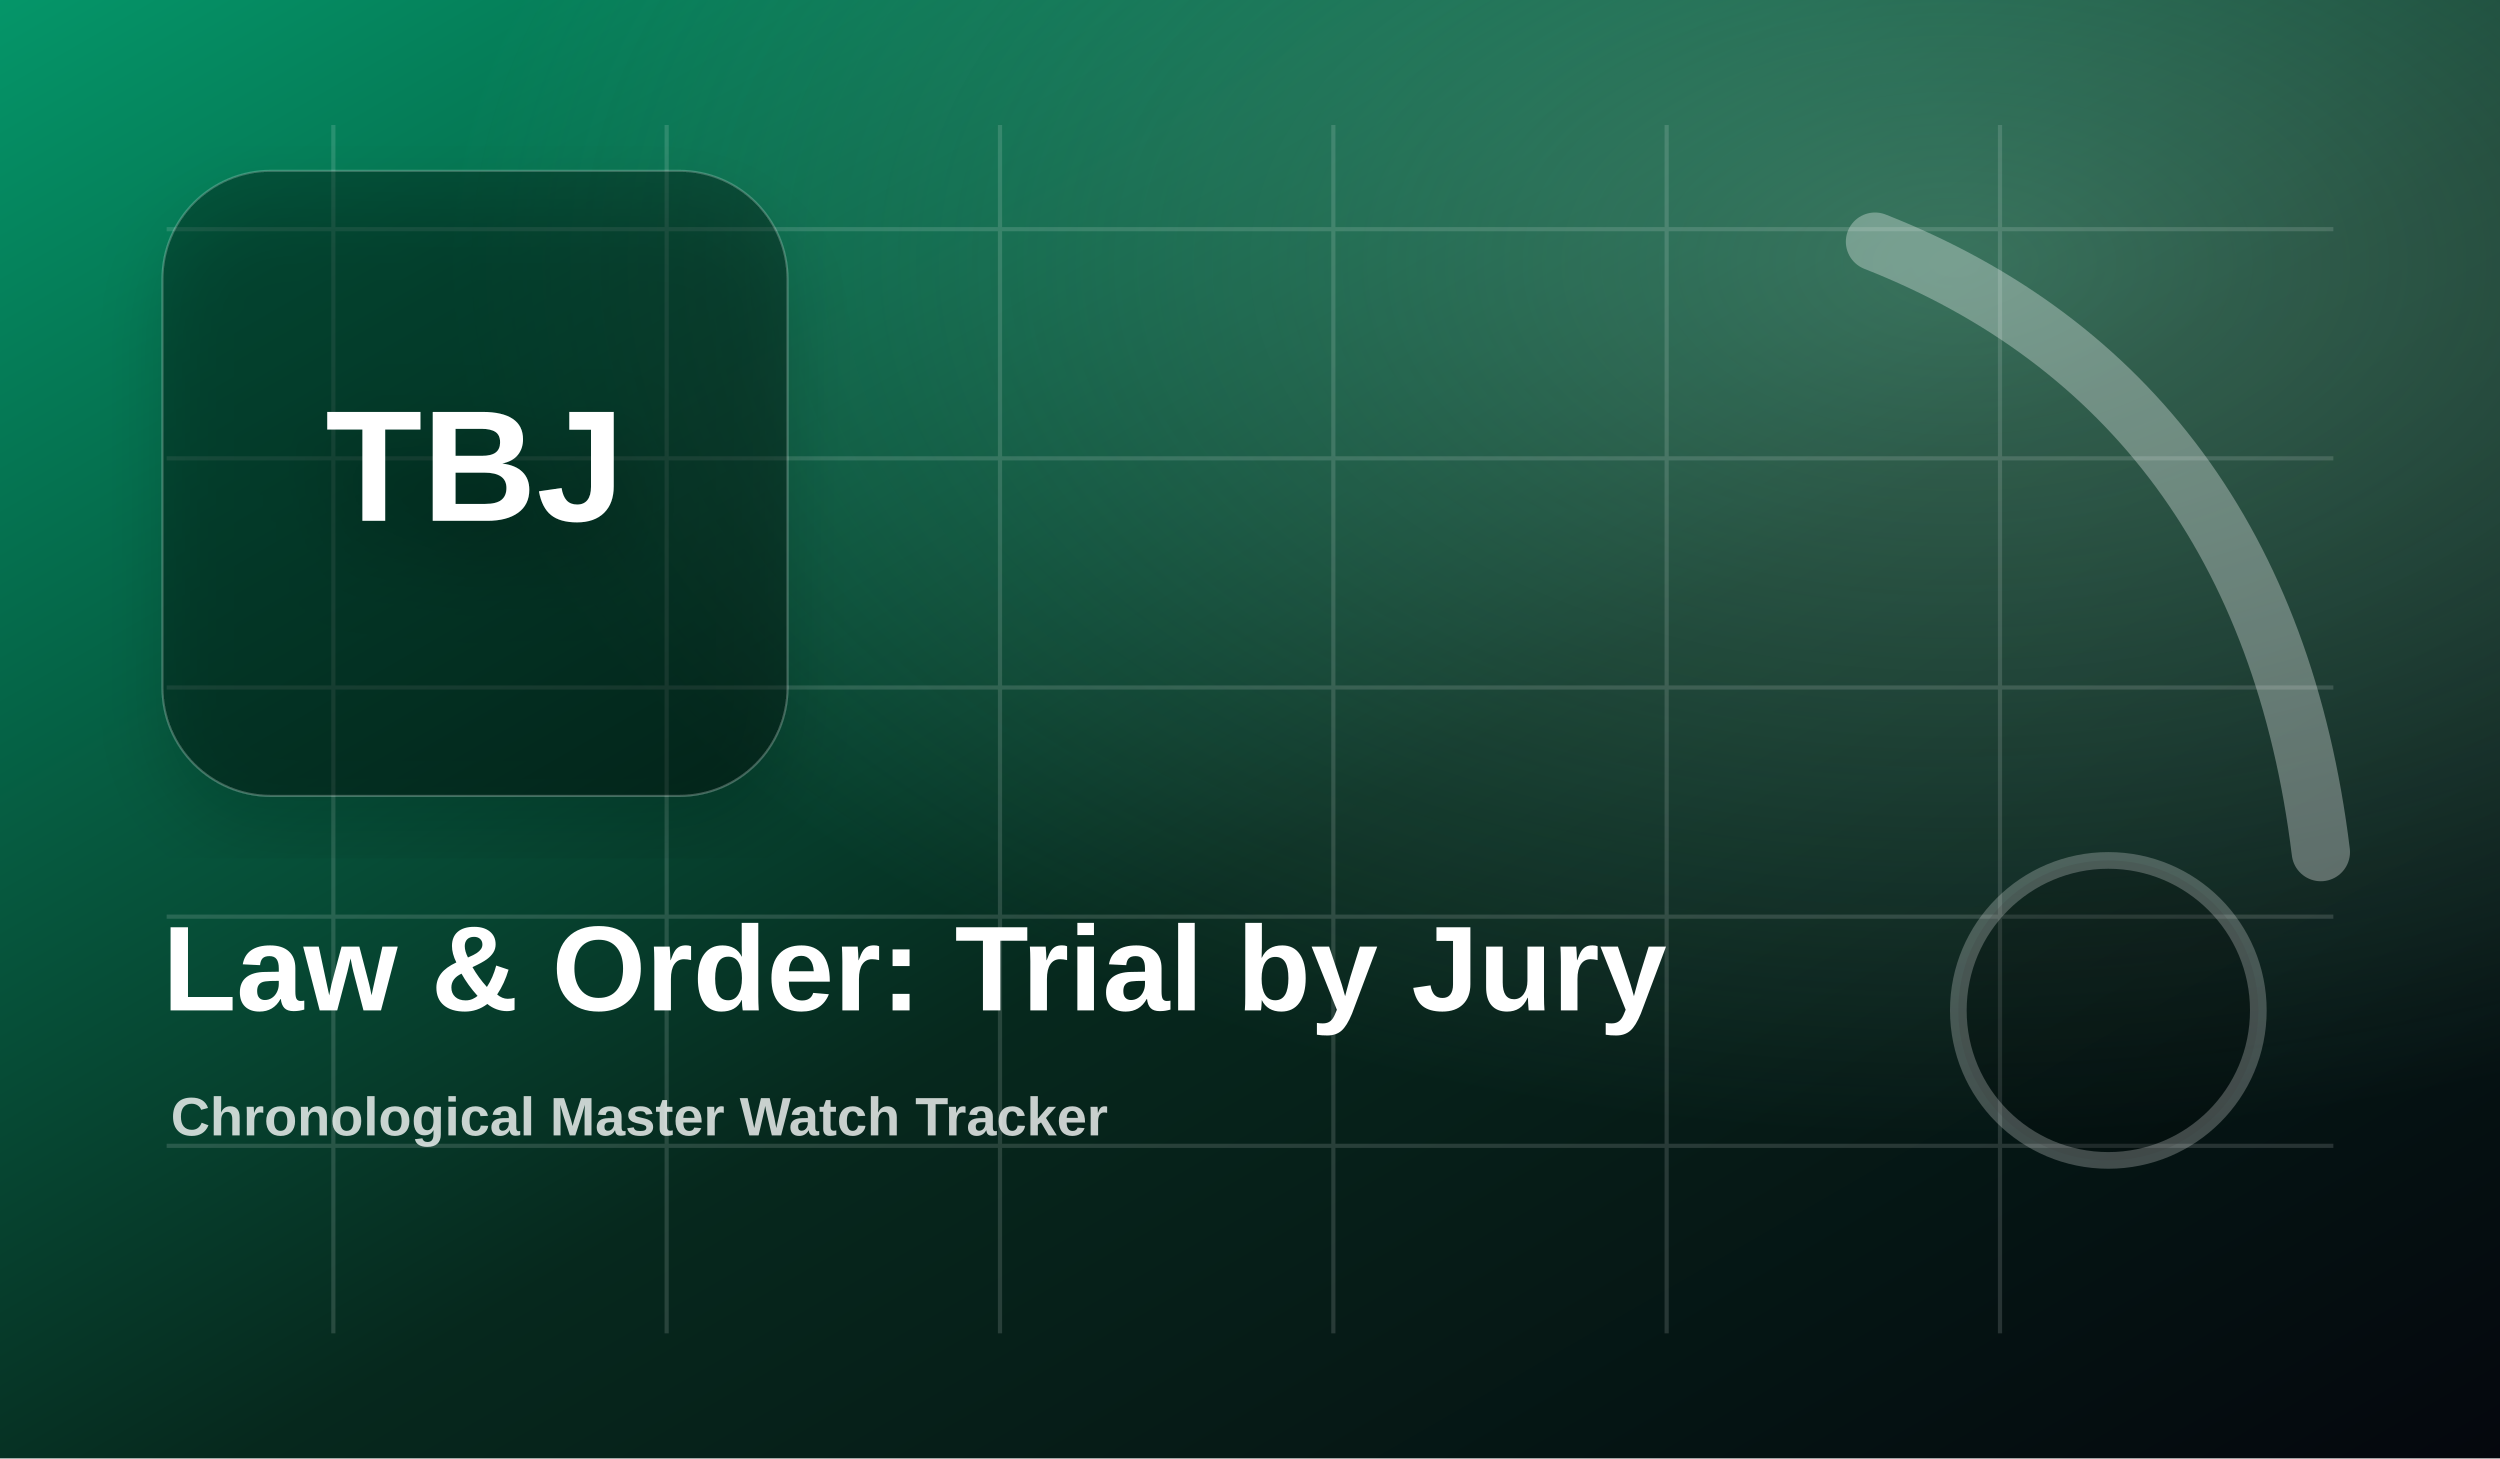
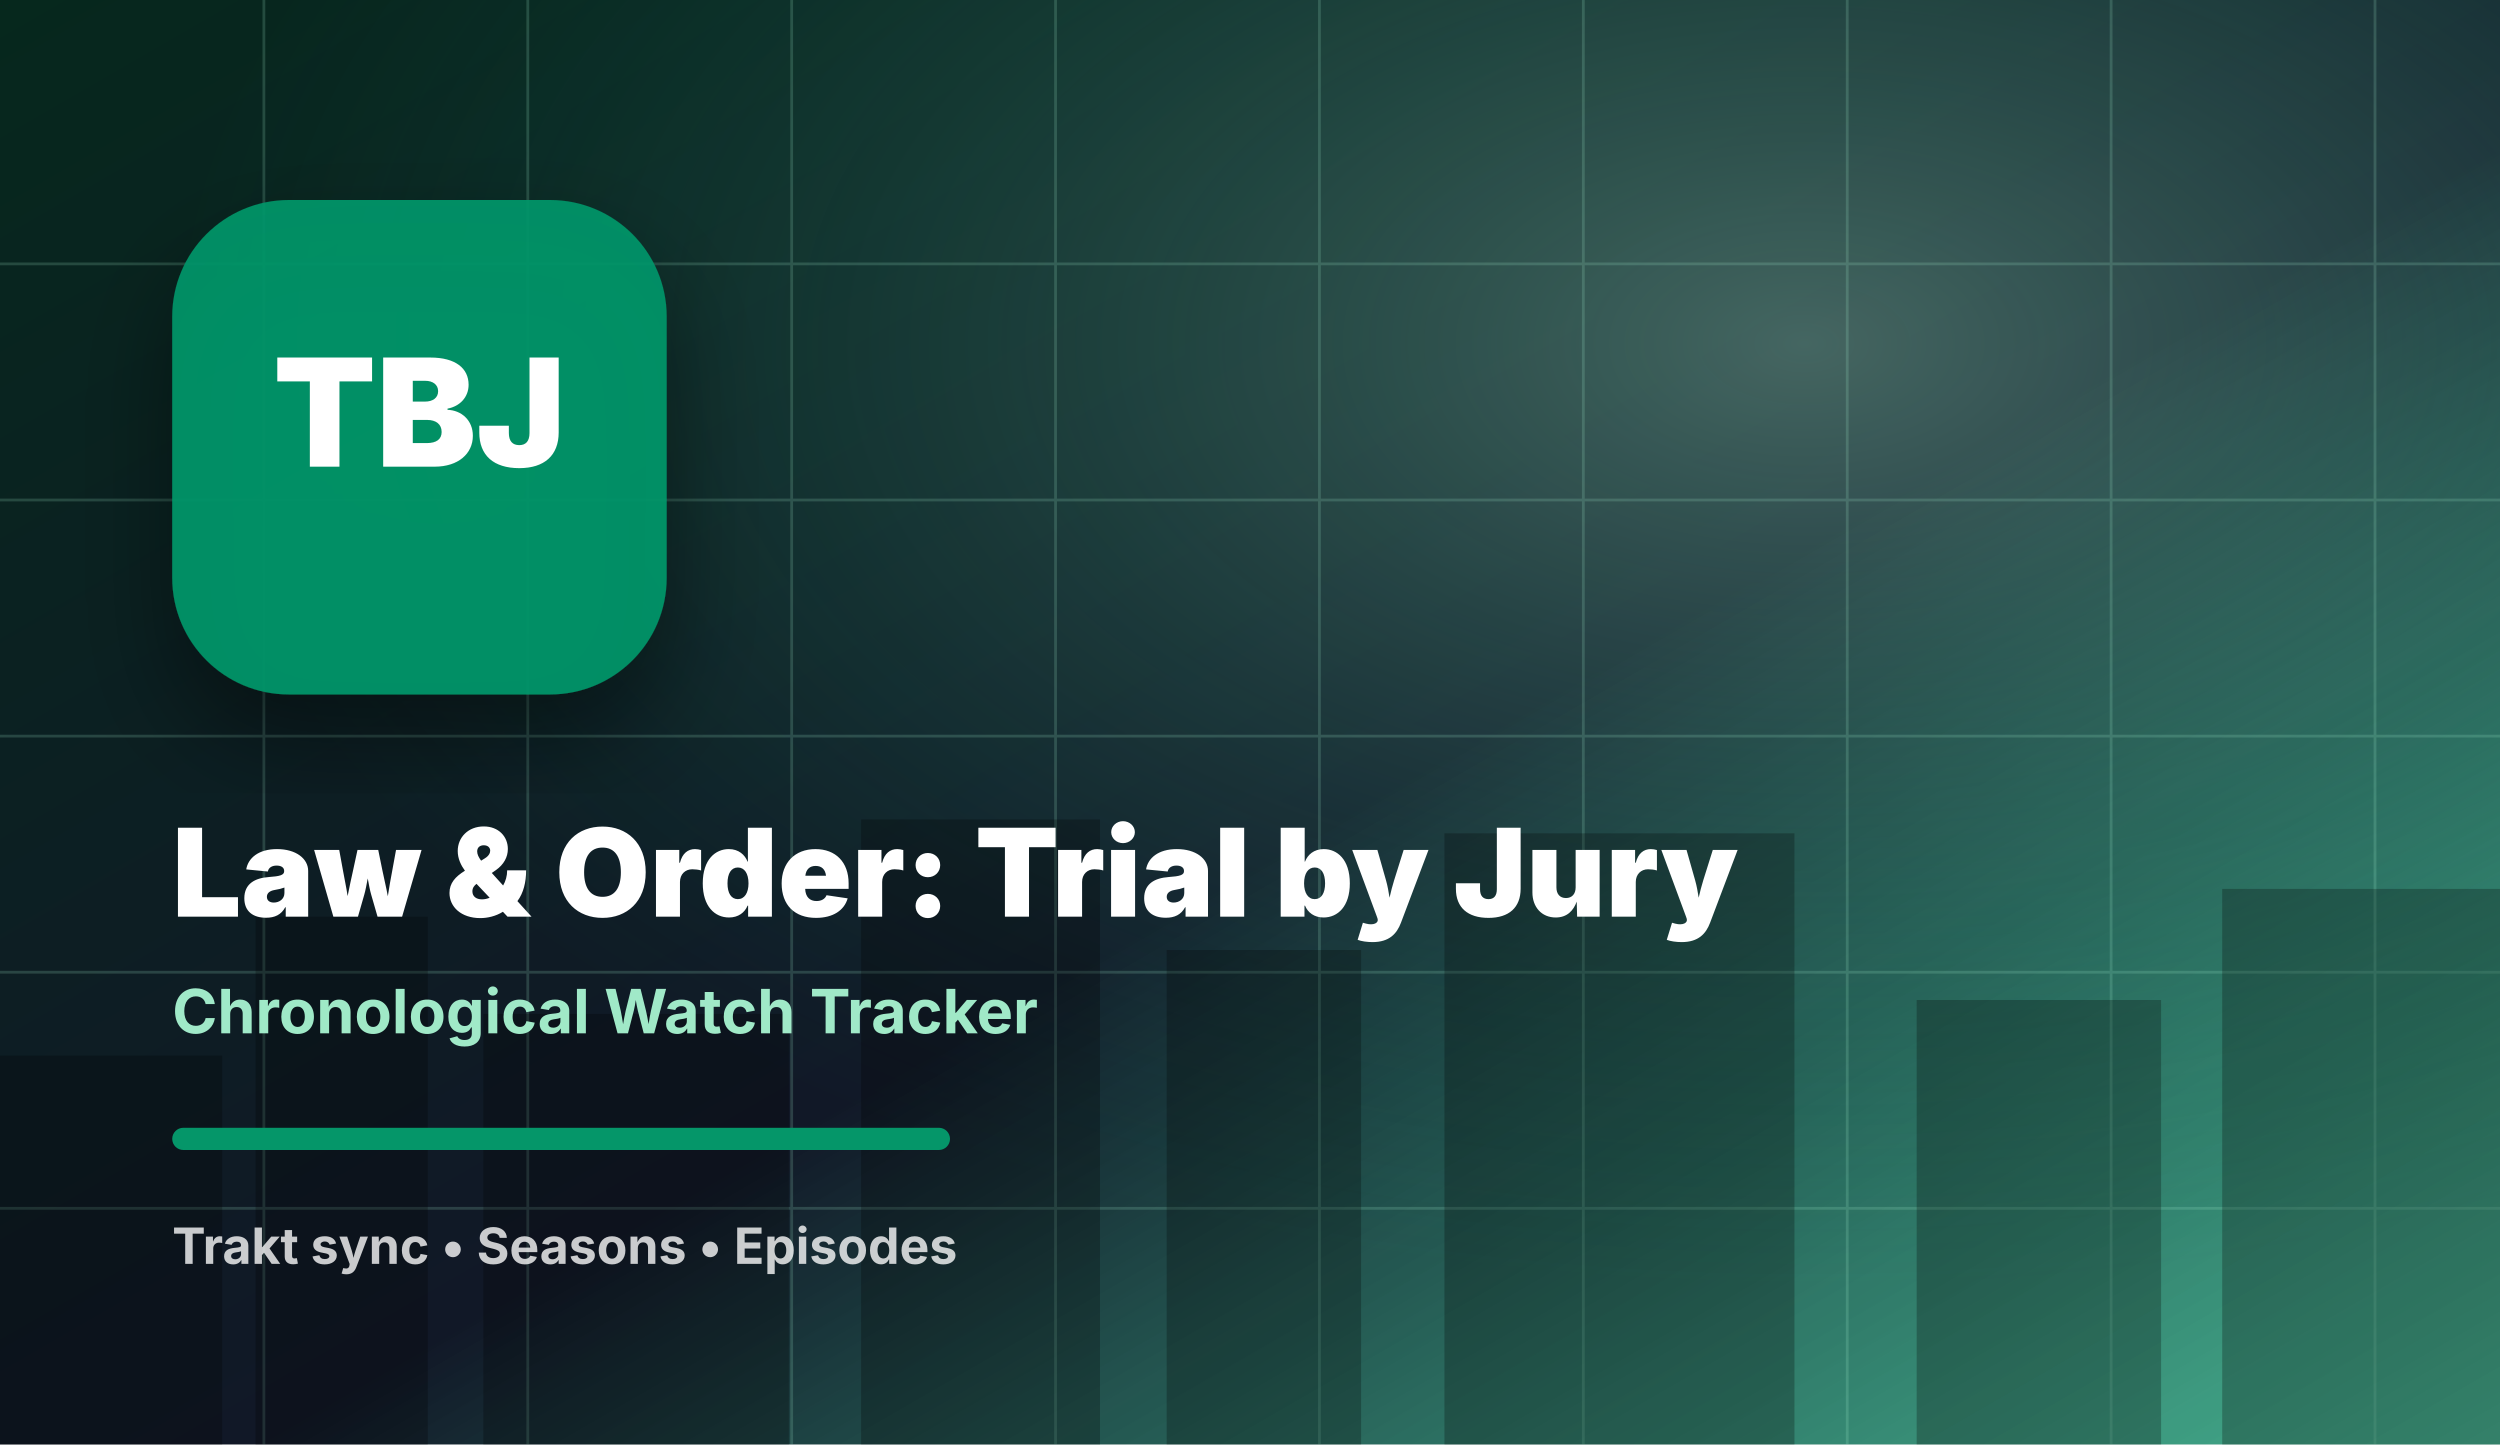
- <svg xmlns="http://www.w3.org/2000/svg" width="1200" height="700" viewBox="0 0 1200 700" role="img" aria-label="Law &amp; Order: Trial by Jury artwork">
+ <svg xmlns="http://www.w3.org/2000/svg" viewBox="0 0 900 520" width="900" height="520" role="img" aria-label="Law &amp; Order: Trial by Jury artwork">
  <defs>
-     <linearGradient id="g" x1="0" y1="0" x2="1" y2="1">
-       <stop offset="0" stop-color="#059669" />
-       <stop offset="0.55" stop-color="#06281d" />
-       <stop offset="1" stop-color="#05070d" />
+     <linearGradient id="bg" x1="0" y1="0" x2="1" y2="1">
+       <stop offset="0" stop-color="#06281d" />
+       <stop offset="0.55" stop-color="#111827" />
+       <stop offset="1" stop-color="#059669" stop-opacity="0.72" />
    </linearGradient>
-     <radialGradient id="r" cx="78%" cy="18%" r="60%">
-       <stop offset="0" stop-color="#a7f3d0" stop-opacity=".32" />
-       <stop offset="1" stop-color="#a7f3d0" stop-opacity="0" />
+     <radialGradient id="glow" cx="72%" cy="24%" r="65%">
+       <stop offset="0" stop-color="#a7f3d0" stop-opacity="0.35" />
+       <stop offset="1" stop-color="#059669" stop-opacity="0" />
    </radialGradient>
-     <filter id="shadow">
-       <feDropShadow dx="0" dy="18" stdDeviation="18" flood-color="#000" flood-opacity=".45" />
+     <filter id="shadow" x="-20%" y="-20%" width="140%" height="140%">
+       <feDropShadow dx="0" dy="18" stdDeviation="18" flood-color="#000" flood-opacity="0.45" />
    </filter>
  </defs>
-   <rect width="1200" height="700" fill="url(#g)" />
-   <rect width="1200" height="700" fill="url(#r)" />
-   <g opacity=".14" stroke="#fff" stroke-width="2">
-     <path d="M80 110h1040M80 220h1040M80 330h1040M80 440h1040M80 550h1040" />
-     <path d="M160 60v580M320 60v580M480 60v580M640 60v580M800 60v580M960 60v580" />
+   <rect width="900" height="520" fill="url(#bg)" />
+   <rect width="900" height="520" fill="url(#glow)" />
+   <g opacity="0.18" stroke="#a7f3d0" stroke-width="1">
+     <path d="M0 95H900M0 180H900M0 265H900M0 350H900M0 435H900" />
+     <path d="M95 0V520M190 0V520M285 0V520M380 0V520M475 0V520M570 0V520M665 0V520M760 0V520M855 0V520" />
+   </g>
+   <g opacity="0.26" fill="#000">
+     <rect x="0" y="380" width="80" height="140" />
+     <rect x="92" y="330" width="62" height="190" />
+     <rect x="174" y="365" width="110" height="155" />
+     <rect x="310" y="295" width="86" height="225" />
+     <rect x="420" y="342" width="70" height="178" />
+     <rect x="520" y="300" width="126" height="220" />
+     <rect x="690" y="360" width="88" height="160" />
+     <rect x="800" y="320" width="100" height="200" />
  </g>
  <g filter="url(#shadow)">
-     <rect x="78" y="82" width="300" height="300" rx="52" fill="rgba(0,0,0,.35)" stroke="rgba(255,255,255,.22)" />
-     <text x="228" y="250" text-anchor="middle" font-family="Arial, Helvetica, sans-serif" font-size="76" font-weight="900" fill="#fff">TBJ</text>
+     <rect x="62" y="72" width="178" height="178" rx="42" fill="#059669" opacity="0.92" />
+     <text x="151" y="168" text-anchor="middle" font-family="Inter, Arial, sans-serif" font-size="54" font-weight="900" fill="white">TBJ</text>
  </g>
-   <text x="78" y="485" font-family="Arial, Helvetica, sans-serif" font-size="58" font-weight="900" fill="#fff">Law &amp; Order: Trial by Jury</text>
-   <text x="82" y="545" font-family="Arial, Helvetica, sans-serif" font-size="26" font-weight="700" fill="rgba(255,255,255,.78)">Chronological Master Watch Tracker</text>
-   <path d="M900 116c122 48 196 146 214 293" fill="none" stroke="rgba(255,255,255,.32)" stroke-width="28" stroke-linecap="round" />
-   <circle cx="1012" cy="485" r="72" fill="rgba(0,0,0,.2)" stroke="rgba(255,255,255,.24)" stroke-width="8" />
+   <text x="62" y="330" font-family="Inter, Arial, sans-serif" font-size="44" font-weight="900" fill="white">Law &amp; Order: Trial by Jury</text>
+   <text x="62" y="372" font-family="Inter, Arial, sans-serif" font-size="22" font-weight="700" fill="#a7f3d0" opacity="0.95">Chronological Watch Tracker</text>
+   <rect x="62" y="406" width="280" height="8" rx="4" fill="#059669" />
+   <text x="62" y="455" font-family="Inter, Arial, sans-serif" font-size="18" font-weight="700" fill="white" opacity="0.78">Trakt sync • Seasons • Episodes</text>
</svg>
